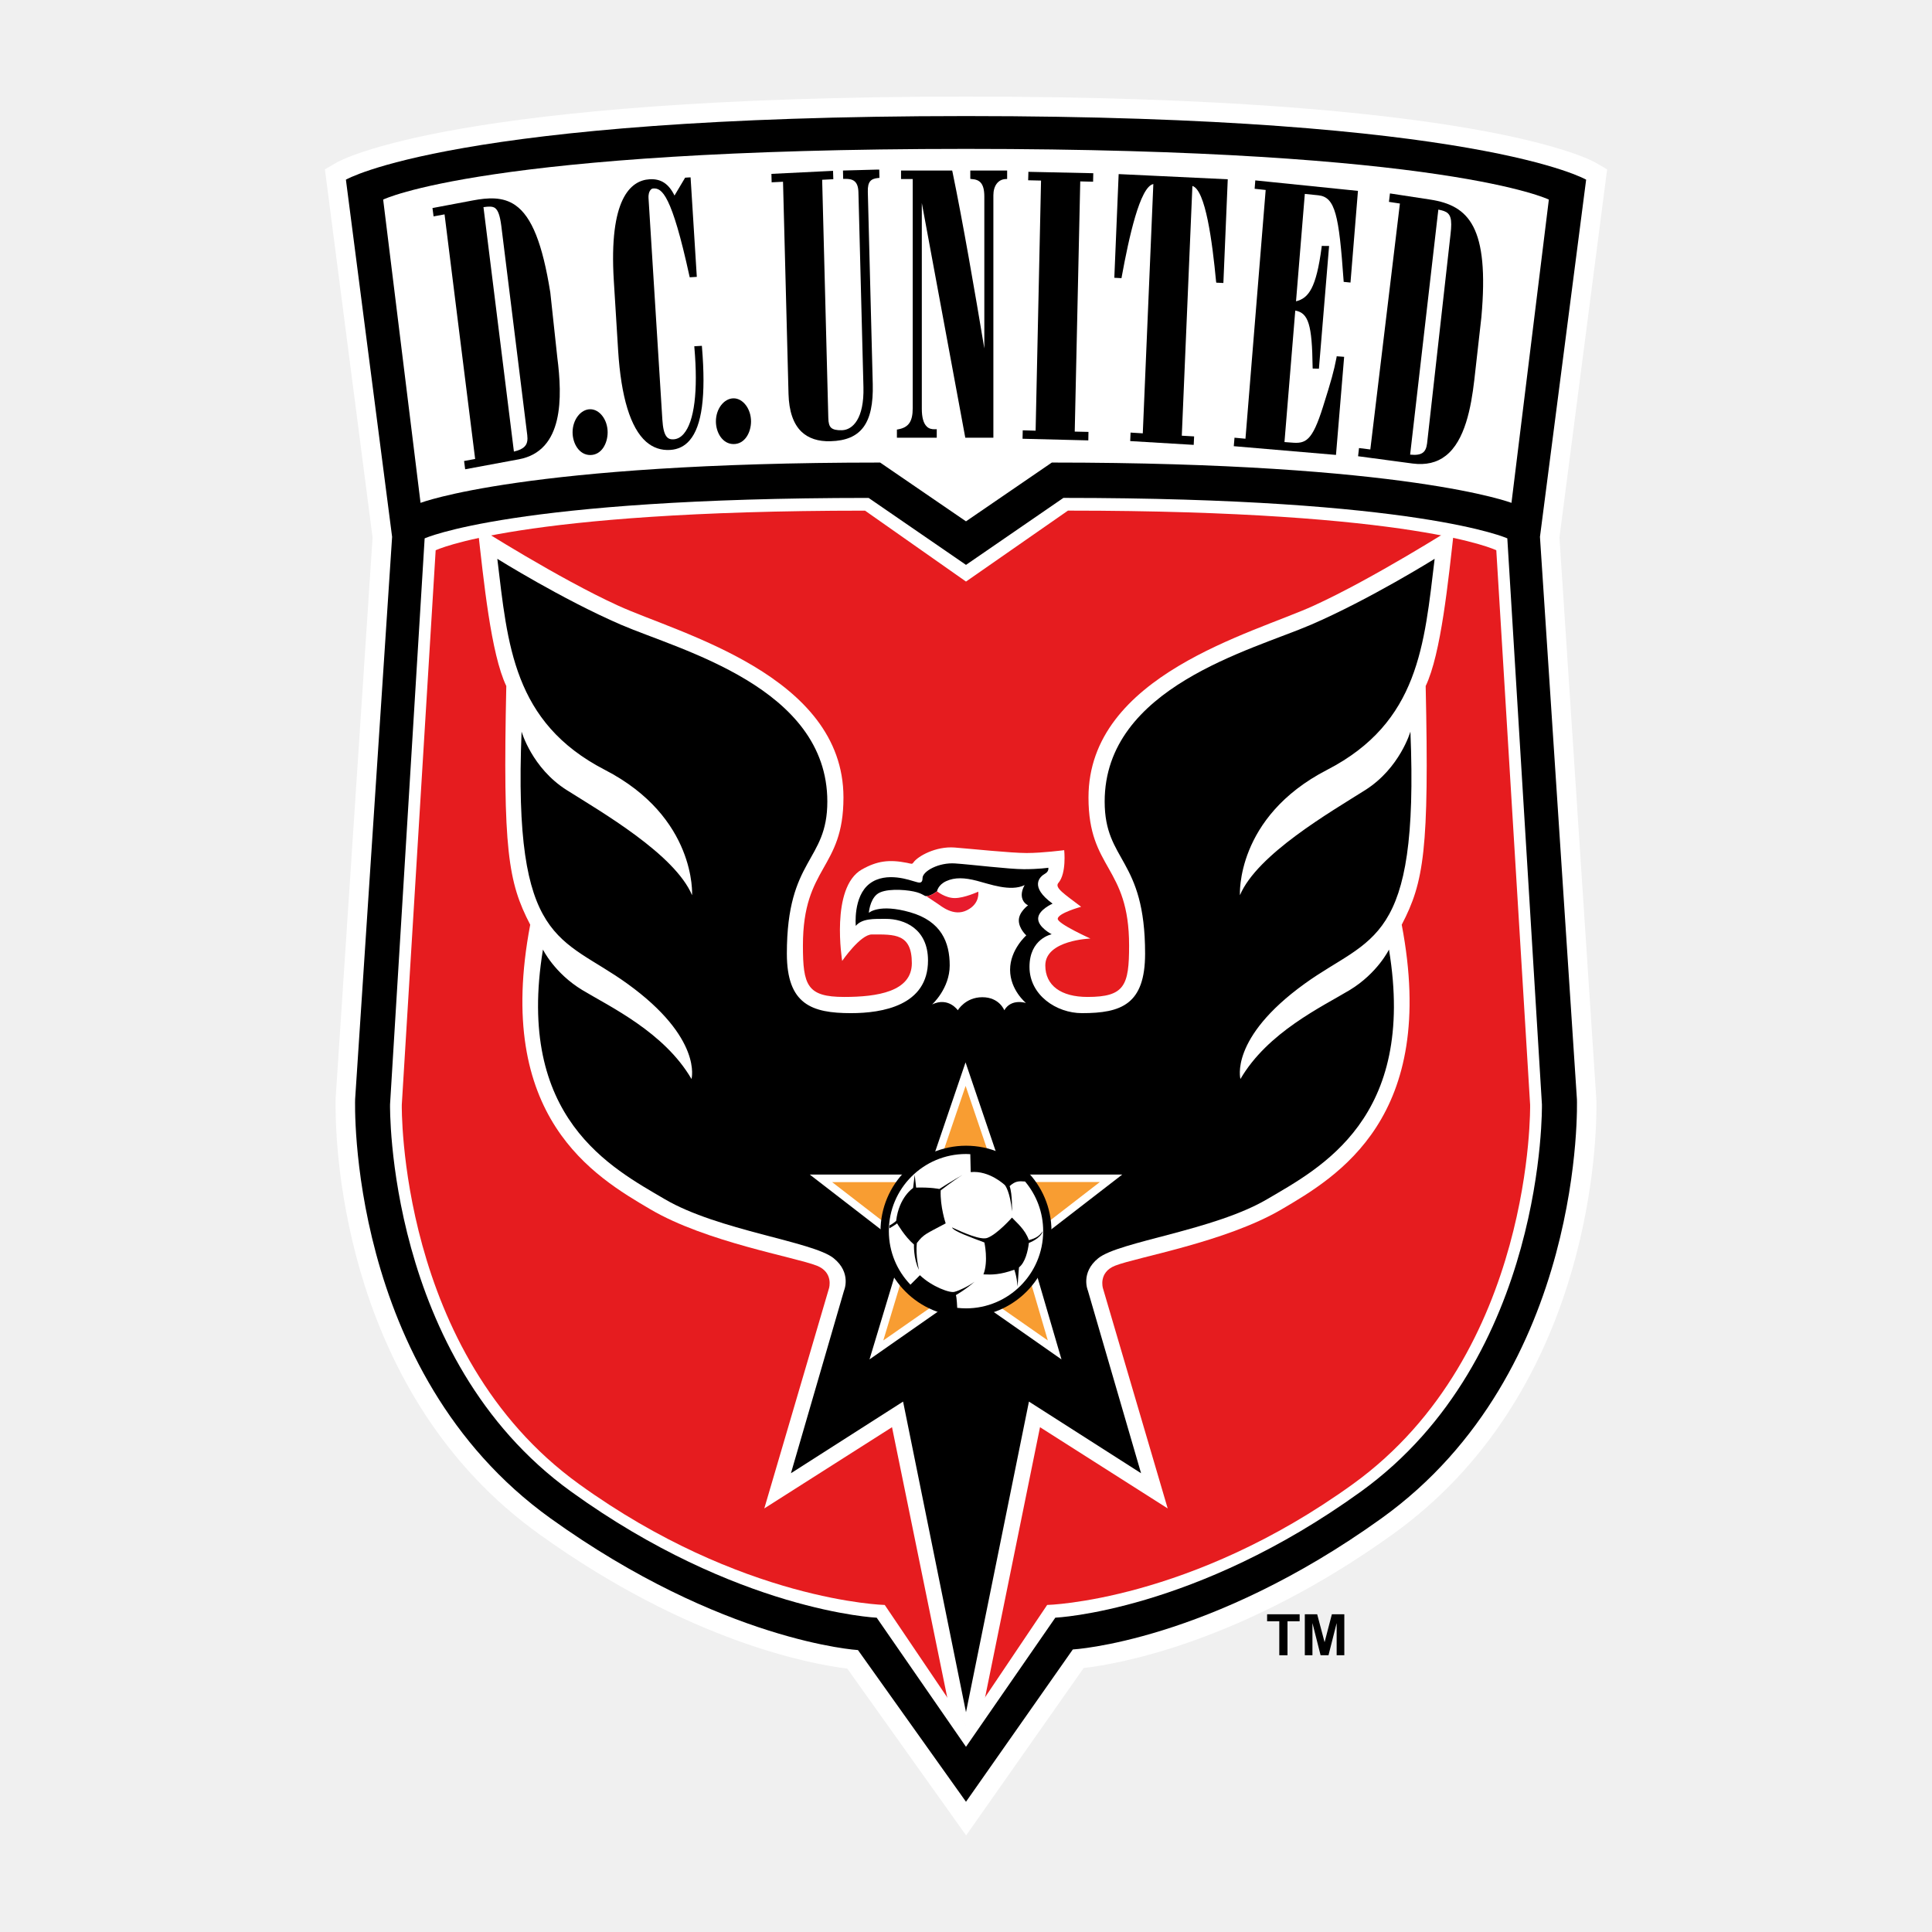
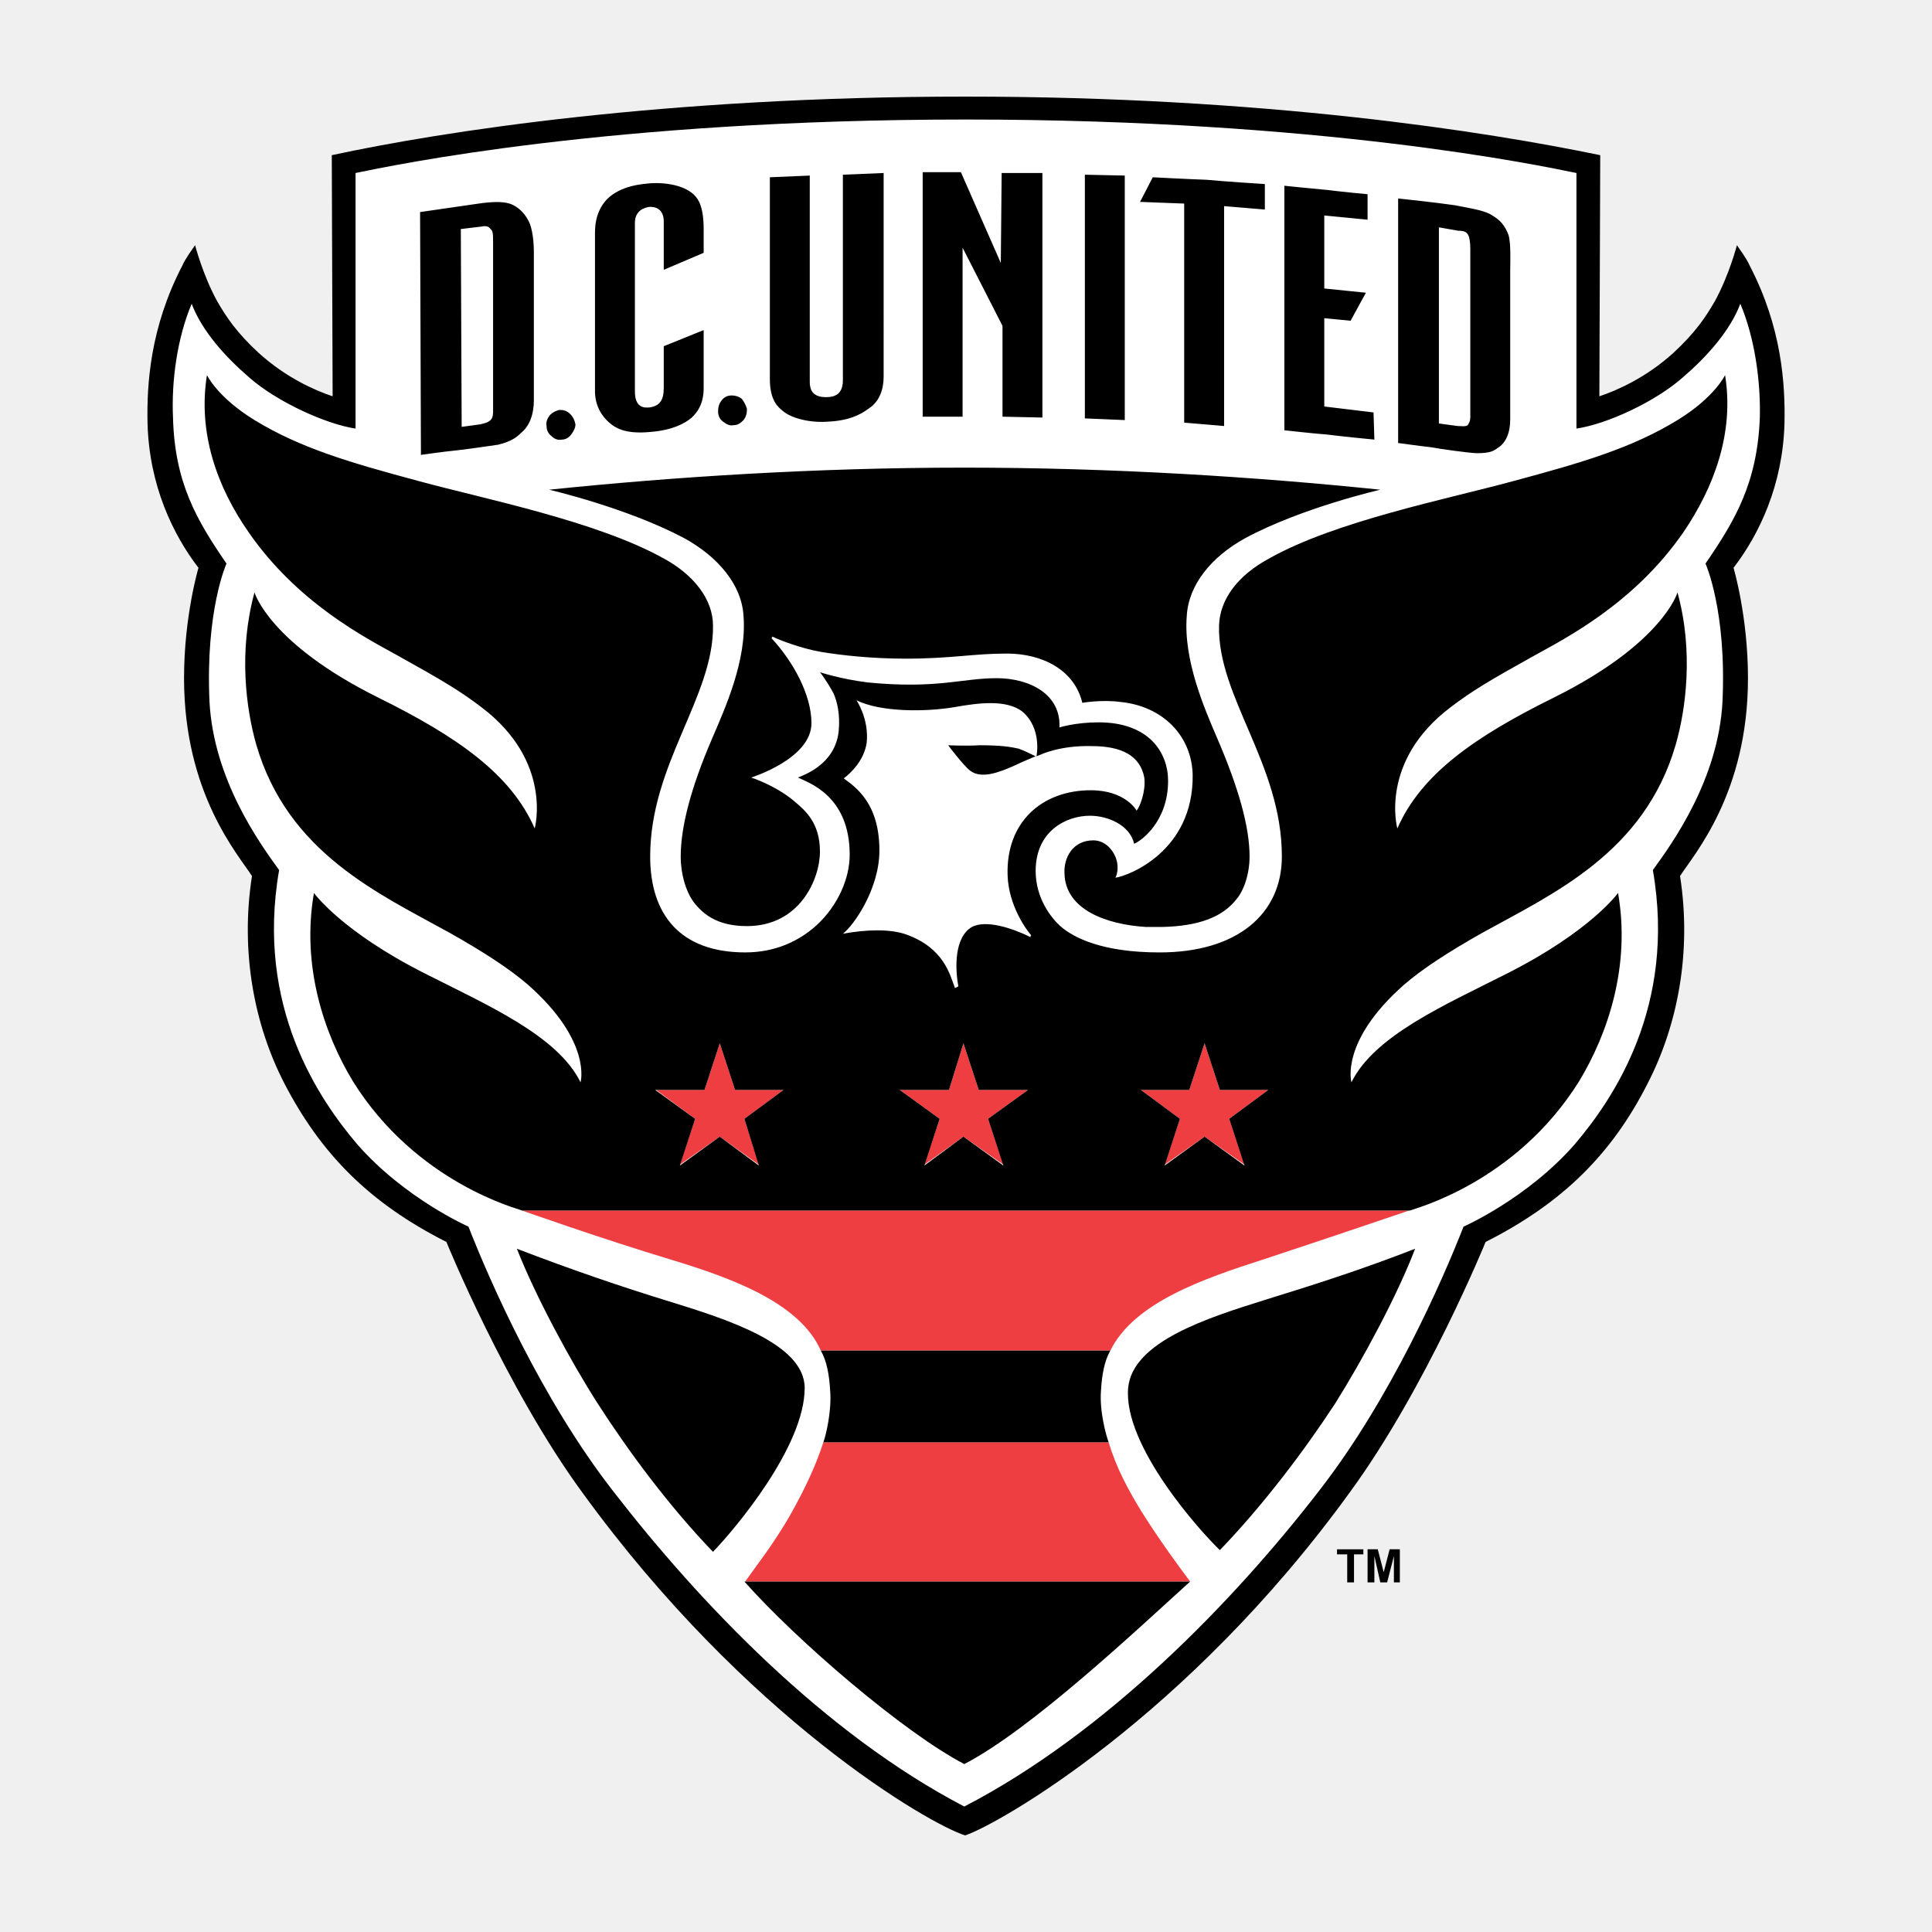
- <svg xmlns="http://www.w3.org/2000/svg" xmlns:xlink="http://www.w3.org/1999/xlink" version="1.1" id="Layer_1" x="0px" y="0px" width="200px" height="200px" viewBox="0 0 200 200" enable-background="new 0 0 200 200" xml:space="preserve">
-   <g>
-     <g>
-       <g>
-         <defs>
-           <rect id="SVGID_1_" width="200" height="200" />
-         </defs>
-         <clipPath id="SVGID_2_">
-           <use xlink:href="#SVGID_1_" overflow="visible" />
-         </clipPath>
-         <path clip-path="url(#SVGID_2_)" fill="#FFFFFF" d="M161.434,55.644c0.053-0.383,4.936-38.112,4.936-38.112l-1.157-0.67     C164.734,16.57,152.887,10,100,10c-52.893,0-64.74,6.57-65.217,6.862l-1.149,0.67c0,0,4.882,37.729,4.934,38.112     c-0.027,0.389-3.822,58.026-3.822,58.026c0,0.1-0.007,0.375-0.007,0.797c0,4.903,1.017,29.943,21.071,44.344     c15.633,11.233,28.344,13.486,31.897,13.92c0.957,1.349,12.307,17.271,12.307,17.271s11.205-15.952,12.166-17.328     c3.59-0.418,16.383-2.632,32.014-13.86c20.074-14.42,21.07-39.494,21.07-44.307c0-0.406-0.008-0.678-0.016-0.773     C165.248,113.674,161.67,59.249,161.434,55.644" />
-       </g>
-     </g>
-     <g>
-       <g>
-         <defs>
-           <rect id="SVGID_3_" width="200" height="200" />
-         </defs>
-         <clipPath id="SVGID_4_">
-           <use xlink:href="#SVGID_3_" overflow="visible" />
-         </clipPath>
-         <path clip-path="url(#SVGID_4_)" d="M99.999,186.518l11.058-15.766c0,0,14.135-0.773,31.957-13.577     c21.183-15.213,20.229-43.37,20.229-43.37l-3.827-58.228l4.781-36.978c0,0-11.253-6.584-64.195-6.584     c-52.95,0-64.194,6.584-64.194,6.584l4.783,36.978l-3.829,58.228c0,0-0.954,28.157,20.222,43.37     c17.83,12.804,31.833,13.64,31.833,13.64L99.999,186.518" />
-       </g>
-     </g>
-     <g>
-       <g>
-         <defs>
-           <rect id="SVGID_5_" width="200" height="200" />
-         </defs>
-         <clipPath id="SVGID_6_">
-           <use xlink:href="#SVGID_5_" overflow="visible" />
-         </clipPath>
-         <path clip-path="url(#SVGID_6_)" fill="#FFFFFF" d="M99.999,180.828l9.246-13.366c0,0,14.459-0.647,31.646-13.062     c19.174-13.846,18.729-40.063,18.729-40.063l-3.583-58.606c0,0-9.188-4.189-45.953-4.189L100,58.476l-10.08-6.932     c-36.771,0-45.961,4.189-45.961,4.189l-3.582,58.606c0,0-0.439,26.216,18.732,40.062c17.188,12.414,31.647,13.063,31.647,13.063     L99.999,180.828" />
-       </g>
-     </g>
-     <g>
-       <g>
-         <defs>
-           <rect id="SVGID_7_" width="200" height="200" />
-         </defs>
-         <clipPath id="SVGID_8_">
-           <use xlink:href="#SVGID_7_" overflow="visible" />
-         </clipPath>
-         <path clip-path="url(#SVGID_8_)" fill="#E61C1F" d="M100.014,178.614l8.388-12.47c0,0,14.817-0.357,31.66-12.52     c18.777-13.563,18.336-39.253,18.336-39.253l-3.502-57.409c0,0-8.321-4.103-44.342-4.103L100,60.203l-10.451-7.341     c-36.015,0-44.449,4.103-44.449,4.103l-3.507,57.409c0,0-0.435,25.69,18.343,39.253c16.847,12.16,31.653,12.518,31.653,12.518     L100.014,178.614" />
-       </g>
-     </g>
-     <g>
-       <g>
-         <defs>
-           <rect id="SVGID_9_" width="200" height="200" />
-         </defs>
-         <clipPath id="SVGID_10_">
-           <use xlink:href="#SVGID_9_" overflow="visible" />
-         </clipPath>
-         <path clip-path="url(#SVGID_10_)" fill="#FFFFFF" d="M98.107,175.963l-5.766-28.22l-13.221,8.409l6.701-22.801     c0,0,0.494-1.632-1.259-2.326c-2.268-0.896-11.447-2.438-17.226-5.832c-5.78-3.396-16.246-9.519-12.448-29.467     c-2.287-4.405-2.844-7.71-2.476-24.708c-1.588-3.326-2.338-10.867-2.966-16.46c0,0,8.377,5.323,14.539,8.135     c6.278,2.877,23.33,7.187,23.33,19.864c0,7.484-4.197,7.046-4.197,15.323c0,4.128,0.435,5.323,4.275,5.323     c3.395,0,7-0.54,7-3.494c0-3.088-1.801-2.975-4.136-2.975c-1.195,0-3.075,2.741-3.075,2.741s-1.248-7.593,2.033-9.465     c1.603-0.905,2.846-1.047,4.668-0.691c0.506,0.104,0.525,0.173,0.69-0.058c0.448-0.624,2.302-1.676,4.252-1.526     c1.789,0.142,5.815,0.569,7.454,0.569c1.625,0,3.886-0.295,3.886-0.295s0.261,2.391-0.601,3.39     c-0.438,0.502,0.682,1.188,2.354,2.471c0,0-2.421,0.659-2.421,1.251c0,0.515,3.383,2.036,3.383,2.036s-4.67,0.154-4.67,2.786     c0,2.065,1.606,3.26,4.374,3.26c3.846,0,4.3-1.195,4.3-5.323c0-8.277-4.204-7.839-4.204-15.323     c0-12.677,17.051-16.987,23.329-19.864c6.159-2.812,14.543-8.135,14.543-8.135c-0.63,5.593-1.375,13.134-2.967,16.46     c0.376,16.998-0.185,20.303-2.479,24.708c3.808,19.951-6.658,26.073-12.44,29.467c-5.788,3.395-14.968,4.938-17.235,5.832     c-1.75,0.695-1.258,2.326-1.258,2.326l6.705,22.801l-13.217-8.409l-5.754,28.312l-1.872,2.678L98.107,175.963" />
-       </g>
-     </g>
-     <g>
-       <g>
-         <defs>
-           <rect id="SVGID_11_" width="200" height="200" />
-         </defs>
-         <clipPath id="SVGID_12_">
-           <use xlink:href="#SVGID_11_" overflow="visible" />
-         </clipPath>
-         <path clip-path="url(#SVGID_12_)" fill="#FFFFFF" d="M99.999,53.969l8.886-6.086c36.764,0,47.582,4.174,47.582,4.174     l3.869-31.395c0,0-10.611-5.249-60.337-5.249c-49.726,0-60.334,5.249-60.334,5.249l3.87,31.395c0,0,10.811-4.174,47.578-4.174     L99.999,53.969" />
-       </g>
-     </g>
-     <g>
-       <g>
-         <defs>
-           <rect id="SVGID_13_" width="200" height="200" />
-         </defs>
-         <clipPath id="SVGID_14_">
-           <use xlink:href="#SVGID_13_" overflow="visible" />
-         </clipPath>
-         <path clip-path="url(#SVGID_14_)" d="M56.966,30.27c-0.808-5.042-1.914-7.823-3.594-9.011c-1.317-0.931-2.89-0.793-4.398-0.515     l-4.204,0.793l0.113,0.864c0,0,0.883-0.165,1.137-0.209c0.044,0.345,3.119,25.006,3.167,25.32     c-0.239,0.038-1.146,0.211-1.146,0.211l0.113,0.856l5.544-1.029c4.68-0.862,4.519-6.438,3.994-10.552L56.966,30.27z      M54.604,45.401c0,0.647-0.326,1.101-1.404,1.345c-0.048-0.379-3.115-24.97-3.151-25.303c0.561-0.082,0.946-0.09,1.201,0.094     c0.314,0.239,0.506,0.787,0.643,1.835l2.688,21.663C54.593,45.165,54.604,45.288,54.604,45.401" />
-       </g>
-     </g>
-     <g>
-       <g>
-         <defs>
-           <rect id="SVGID_15_" width="200" height="200" />
-         </defs>
-         <clipPath id="SVGID_16_">
-           <use xlink:href="#SVGID_15_" overflow="visible" />
-         </clipPath>
-         <path clip-path="url(#SVGID_16_)" d="M61.102,42.365c-0.992,0-1.829,1.094-1.829,2.385c0,1.157,0.683,2.354,1.829,2.354     c1.176,0,1.801-1.209,1.801-2.354C62.903,43.459,62.079,42.365,61.102,42.365" />
-       </g>
-     </g>
-     <g>
-       <g>
-         <defs>
-           <rect id="SVGID_17_" width="200" height="200" />
-         </defs>
-         <clipPath id="SVGID_18_">
-           <use xlink:href="#SVGID_17_" overflow="visible" />
-         </clipPath>
-         <path clip-path="url(#SVGID_18_)" d="M72.658,35.8l-0.785,0.044l0.013,0.172c0.387,4.466-0.008,7.622-1.107,8.894     c-0.303,0.353-0.651,0.542-1.044,0.569c-0.64,0.039-1.059-0.287-1.169-2.051l-1.433-22.947c-0.019-0.27,0.041-0.636,0.221-0.827     c0.067-0.09,0.165-0.142,0.279-0.142c0.882-0.059,1.887,0.592,3.734,9.051l0.033,0.142l0.733-0.044l-0.644-10.298l-0.172,0.004     l-0.393,0.026c0,0-0.863,1.464-1.099,1.849c-0.6-1.216-1.4-1.757-2.588-1.684c-1.973,0.123-4.218,2.05-3.695,10.503l0.446,7.206     c0.303,4.845,1.28,8.023,2.891,9.455c0.714,0.627,1.553,0.914,2.499,0.855c0.813-0.05,1.491-0.383,2.01-0.989     c1.282-1.478,1.697-4.62,1.282-9.627L72.658,35.8z" />
-       </g>
-     </g>
-     <g>
-       <g>
-         <defs>
-           <rect id="SVGID_19_" width="200" height="200" />
-         </defs>
-         <clipPath id="SVGID_20_">
-           <use xlink:href="#SVGID_19_" overflow="visible" />
-         </clipPath>
-         <path clip-path="url(#SVGID_20_)" d="M75.945,41.235c-1,0-1.835,1.09-1.835,2.385c0,1.157,0.682,2.35,1.835,2.35     c1.17,0,1.801-1.208,1.801-2.35C77.747,42.325,76.915,41.235,75.945,41.235" />
-       </g>
-     </g>
-     <g>
-       <g>
-         <defs>
-           <rect id="SVGID_21_" width="200" height="200" />
-         </defs>
-         <clipPath id="SVGID_22_">
-           <use xlink:href="#SVGID_21_" overflow="visible" />
-         </clipPath>
-         <path clip-path="url(#SVGID_22_)" d="M90.847,17.555l-3.582,0.098l0.019,0.867l0.169-0.003c0.823-0.02,1.38,0.207,1.411,1.381     l0.519,20.172c0.083,3.257-1.103,4.437-2.226,4.467c-0.555,0.016-0.913-0.069-1.124-0.262c-0.186-0.184-0.276-0.479-0.287-1.016     c0,0-0.588-22.953-0.636-24.649c0.243-0.008,1.155-0.059,1.155-0.059l-0.029-0.866l-6.379,0.314l0.023,0.874     c0,0,0.931-0.046,1.178-0.058c0.008,0.341,0.569,21.96,0.569,21.96c0.046,1.789,0.498,3.111,1.349,3.923     c0.722,0.68,1.726,1.017,2.997,0.977c3.171-0.082,4.477-1.85,4.374-5.923l-0.51-19.883c-0.034-1.109,0.341-1.36,1.048-1.442     l0.153-0.012l-0.019-0.86H90.847z" />
-       </g>
-     </g>
-     <g>
-       <g>
-         <defs>
-           <rect id="SVGID_23_" width="200" height="200" />
-         </defs>
-         <clipPath id="SVGID_24_">
-           <use xlink:href="#SVGID_23_" overflow="visible" />
-         </clipPath>
-         <path clip-path="url(#SVGID_24_)" d="M100.445,17.656v0.86l0.157,0.02c0.771,0.055,1.295,0.388,1.295,1.811v15.721     c-0.969-5.831-2.245-13.205-3.295-18.274l-0.034-0.138h-5.293v0.88c0-0.004,0.962,0,1.209,0V42.25     c0,1.381-0.42,1.994-1.494,2.193l-0.142,0.025v0.843h4.124v-0.879l-0.174,0.004c-0.372,0.015-0.648-0.075-0.855-0.278     c-0.345-0.326-0.517-0.95-0.517-1.837V21.014c0.431,2.35,4.5,24.297,4.5,24.297h2.908V20.215c0-0.988,0.498-1.649,1.267-1.679     l0.158-0.008v-0.872h-0.168H100.445z" />
-       </g>
-     </g>
-     <g>
-       <g>
-         <defs>
-           <rect id="SVGID_25_" width="200" height="200" />
-         </defs>
-         <clipPath id="SVGID_26_">
-           <use xlink:href="#SVGID_25_" overflow="visible" />
-         </clipPath>
-         <path clip-path="url(#SVGID_26_)" d="M106.456,17.959l-0.022,0.703c0,0,1.075,0.019,1.334,0.031     c-0.006,0.325-0.561,25.559-0.561,25.892c-0.257-0.011-1.334-0.04-1.334-0.04l-0.02,0.875l6.809,0.169l0.016-0.879     c0,0-1.156-0.023-1.422-0.031c0.01-0.325,0.563-25.574,0.571-25.9c0.253,0.004,1.33,0.032,1.33,0.032l0.019-0.879l-6.72-0.145     V17.959z" />
-       </g>
-     </g>
-     <g>
-       <g>
-         <defs>
-           <rect id="SVGID_27_" width="200" height="200" />
-         </defs>
-         <clipPath id="SVGID_28_">
-           <use xlink:href="#SVGID_27_" overflow="visible" />
-         </clipPath>
-         <path clip-path="url(#SVGID_28_)" d="M115.796,18.191l-0.442,10.564l0.742,0.04l0.026-0.149c0.739-4.038,1.889-9.332,3.271-9.593     c-0.02,0.429-1.076,25.473-1.092,25.806c-0.261-0.011-1.265-0.078-1.265-0.078l-0.038,0.879l6.574,0.393l0.043-0.876     c0,0-1.016-0.063-1.276-0.074c0.019-0.322,1.08-25.41,1.097-25.853c1.358,0.397,2.062,5.776,2.45,9.871l0.023,0.14l0.735,0.033     l0.453-10.735l-11.291-0.537L115.796,18.191z" />
-       </g>
-     </g>
-     <g>
-       <g>
-         <defs>
-           <rect id="SVGID_29_" width="200" height="200" />
-         </defs>
-         <clipPath id="SVGID_30_">
-           <use xlink:href="#SVGID_29_" overflow="visible" />
-         </clipPath>
-         <path clip-path="url(#SVGID_30_)" d="M129.934,18.846l-0.054,0.697c0,0,0.903,0.092,1.142,0.123     c-0.022,0.318-2.062,25.417-2.092,25.751c-0.236-0.02-1.135-0.106-1.135-0.106l-0.074,0.878l10.58,0.904l0.844-10.154     l-0.771-0.058l-0.021,0.147c-0.273,1.403-0.533,2.347-1.394,5.073c-1.118,3.559-1.785,3.846-3.256,3.716     c0,0-0.478-0.038-0.735-0.055c0.022-0.33,1.09-13.241,1.118-13.612c1.368,0.243,1.739,1.471,1.796,5.844l0.006,0.157l0.646,0.015     l1.053-12.702l-0.759-0.007l-0.017,0.157c-0.556,4.197-1.34,5.256-2.648,5.578c0.037-0.446,0.891-10.792,0.911-11.118     c0.27,0.031,1.396,0.142,1.396,0.142c1.758,0.184,2.137,2.048,2.618,8.823l0.009,0.14l0.705,0.071l0.773-9.49l-10.628-1.086     L129.934,18.846z" />
-       </g>
-     </g>
-     <g>
-       <g>
-         <defs>
-           <rect id="SVGID_31_" width="200" height="200" />
-         </defs>
-         <clipPath id="SVGID_32_">
-           <use xlink:href="#SVGID_31_" overflow="visible" />
-         </clipPath>
-         <path clip-path="url(#SVGID_32_)" d="M148.068,20.662l-4.18-0.639l-0.021,0.172l-0.084,0.703c0,0,0.896,0.142,1.135,0.172     c-0.039,0.322-3.021,25.133-3.063,25.458c-0.242-0.032-1.17-0.146-1.17-0.146l-0.097,0.847l5.659,0.757     c1.354,0.174,2.501-0.09,3.413-0.807c1.991-1.545,2.628-4.998,2.958-7.831l0.734-6.509     C154.191,23.47,152.046,21.278,148.068,20.662 M150.23,23.232c0,0.274-0.023,0.6-0.069,0.992l-2.429,21.671     c-0.06,0.467-0.191,0.78-0.432,0.958c-0.268,0.21-0.703,0.274-1.324,0.21c0.034-0.337,2.873-25.001,2.92-25.365     C149.797,21.871,150.23,22.083,150.23,23.232" />
-       </g>
-     </g>
-     <g>
-       <g>
-         <defs>
-           <rect id="SVGID_33_" width="200" height="200" />
-         </defs>
-         <clipPath id="SVGID_34_">
-           <use xlink:href="#SVGID_33_" overflow="visible" />
-         </clipPath>
-         <path clip-path="url(#SVGID_34_)" d="M112.008,104.881c-2.639,0-5.436-1.854-5.436-4.789c0-2.935,2.299-3.377,2.299-3.377     s-1.402-0.722-1.402-1.616c0-0.903,1.493-1.554,1.493-1.554c-2.421-1.77-1.34-2.785-0.789-3.095     c0.445-0.248,0.347-0.621,0.347-0.621s-0.967,0.149-2.519,0.149c-1.56,0-5.413-0.479-7.12-0.595     c-1.707-0.121-3.381,0.808-3.381,1.522c0,0.72-0.561,0.395-0.864,0.334c-0.299-0.06-2.875-1.085-4.609,0.235     c-1.731,1.318-1.437,4.373-1.437,4.373c0.66-0.781,1.868-0.726,3.112-0.726c1.919,0,4.365,1.021,4.365,4.312     c0,4.667-4.733,5.448-7.97,5.448c-4.065,0-6.642-0.904-6.642-6.166c0-9.932,4.19-9.453,4.19-15.738     c0-11.844-15.254-15.673-21.361-18.305c-6.105-2.638-12.802-6.823-12.802-6.823c1.071,8.855,1.617,16.931,11.126,21.843     c9.513,4.903,9.036,12.981,9.036,12.981c-1.797-4.249-9.396-8.622-12.986-10.89c-3.59-2.272-4.664-6.049-4.664-6.049     c-0.895,22.205,4.072,21.128,10.949,26.098c7.825,5.643,6.641,9.867,6.641,9.867c-2.814-4.842-8.438-7.481-11.305-9.21     c-2.881-1.742-4.073-4.19-4.073-4.19c-2.871,17.467,7.12,22.611,12.624,25.846c5.505,3.236,15.324,4.366,17.469,6.105     c1.88,1.51,1.075,3.35,1.075,3.35l-5.496,18.909l11.609-7.417L100,177.25l6.516-32.158l11.607,7.417l-5.506-18.909     c0,0-0.797-1.84,1.076-3.35c2.164-1.739,11.965-2.869,17.471-6.105c5.505-3.232,15.504-8.379,12.623-25.846     c0,0-1.191,2.448-4.061,4.19c-2.873,1.729-8.498,4.368-11.317,9.21c0,0-1.177-4.225,6.651-9.867     c6.877-4.97,11.853-3.894,10.946-26.098c0,0-1.084,3.777-4.67,6.049c-3.582,2.268-11.185,6.641-12.979,10.89     c0,0-0.479-8.078,9.029-12.981c9.523-4.912,10.053-12.988,11.129-21.843c0,0-6.695,4.185-12.804,6.823     c-6.103,2.632-21.356,6.461-21.356,18.305c0,6.285,4.185,5.806,4.185,15.738C118.541,103.977,116.073,104.881,112.008,104.881" />
-       </g>
-     </g>
-     <g>
-       <g>
-         <defs>
-           <rect id="SVGID_35_" width="200" height="200" />
-         </defs>
-         <clipPath id="SVGID_36_">
-           <use xlink:href="#SVGID_35_" overflow="visible" />
-         </clipPath>
-         <path clip-path="url(#SVGID_36_)" fill="#FFFFFF" d="M106.074,91.625c0,0-0.402,0.628-0.284,1.257     c0.123,0.632,0.637,0.835,0.637,0.835s-0.959,0.689-0.959,1.561c0,0.864,0.774,1.553,0.774,1.553s-1.678,1.468-1.678,3.56     c0,2.099,1.646,3.44,1.646,3.44s-1.522-0.506-2.245,0.751c0,0-0.506-1.35-2.271-1.35c-1.764,0-2.542,1.35-2.542,1.35     s-0.961-1.41-2.659-0.604c0,0,1.82-1.643,1.82-4.037c0-2.389-0.864-4.574-4.095-5.503c-3.238-0.925-4.276,0.06-4.276,0.06     s0.086-1.288,0.828-1.912c0.756-0.636,2.789-0.514,3.804-0.303c1.017,0.213,1.107,0.538,1.35,0.475c0,0,0.401,0.032,1.075-0.494     c0,0,0.105-0.671,0.969-1.056c0.87-0.396,1.876-0.364,3.157-0.03C102.411,91.504,104.588,92.343,106.074,91.625" />
-       </g>
-     </g>
-     <g>
-       <g>
-         <defs>
-           <rect id="SVGID_37_" width="200" height="200" />
-         </defs>
-         <clipPath id="SVGID_38_">
-           <use xlink:href="#SVGID_37_" overflow="visible" />
-         </clipPath>
-         <path clip-path="url(#SVGID_38_)" fill="#E71B2D" d="M97.061,93.552c0.357,0.229,1.655,1.374,3.04,0.674     c1.389-0.689,1.167-1.921,1.167-1.921s-1.425,0.663-2.426,0.663s-1.843-0.703-1.843-0.703s-0.565,0.486-1.123,0.498     C95.875,92.763,96.707,93.32,97.061,93.552" />
-       </g>
-     </g>
-     <g>
-       <g>
-         <defs>
-           <rect id="SVGID_39_" width="200" height="200" />
-         </defs>
-         <clipPath id="SVGID_40_">
-           <use xlink:href="#SVGID_39_" overflow="visible" />
-         </clipPath>
-         <polygon clip-path="url(#SVGID_40_)" fill="#FFFFFF" points="99.953,109.977 103.896,121.592 116.172,121.592 106.48,129.078      109.885,140.725 99.953,133.777 90.011,140.725 93.522,129.078 83.828,121.592 96.001,121.592    " />
-       </g>
-     </g>
-     <g>
-       <g>
-         <defs>
-           <rect id="SVGID_41_" width="200" height="200" />
-         </defs>
-         <clipPath id="SVGID_42_">
-           <use xlink:href="#SVGID_41_" overflow="visible" />
-         </clipPath>
-         <polygon clip-path="url(#SVGID_42_)" fill="#F89D32" points="99.96,112.413 103.341,122.365 113.855,122.365 105.544,128.787      108.471,138.764 99.96,132.82 91.439,138.764 94.447,128.787 86.143,122.374 96.57,122.374    " />
-       </g>
-     </g>
-     <g>
-       <g>
-         <defs>
-           <rect id="SVGID_43_" width="200" height="200" />
-         </defs>
-         <clipPath id="SVGID_44_">
-           <use xlink:href="#SVGID_43_" overflow="visible" />
-         </clipPath>
-         <path clip-path="url(#SVGID_44_)" d="M100.008,118.604c-4.893,0-8.858,3.961-8.858,8.853c0,4.888,3.965,8.851,8.858,8.851     c4.887,0,8.842-3.963,8.842-8.851C108.85,122.564,104.896,118.604,100.008,118.604" />
-       </g>
-     </g>
-     <g>
-       <g>
-         <defs>
-           <rect id="SVGID_45_" width="200" height="200" />
-         </defs>
-         <clipPath id="SVGID_46_">
-           <use xlink:href="#SVGID_45_" overflow="visible" />
-         </clipPath>
-         <path clip-path="url(#SVGID_46_)" fill="#FFFFFF" d="M100.003,135.441c-0.309,0-0.612-0.021-0.912-0.053     c-0.002-0.047-0.048-1.13-0.14-1.318c0,0,0.981-0.549,1.938-1.387c-0.634,0.471-1.624,0.93-2.036,1.034     c-0.444,0.204-2.406-0.532-3.623-1.707c0,0-0.699,0.695-0.981,0.979c-1.384-1.438-2.236-3.391-2.236-5.543     c0-4.406,3.574-7.984,7.991-7.984c0.148,0,0.295,0.008,0.441,0.016l0.043,1.858c1.944-0.194,3.544,1.354,3.544,1.354     s0.536,0.634,0.729,2.718c0,0,0.054-1.797-0.245-2.62c0.586-0.529,0.924-0.531,1.599-0.479c1.17,1.39,1.875,3.183,1.875,5.139     C107.986,131.861,104.413,135.441,100.003,135.441" />
-       </g>
-     </g>
-     <g>
-       <g>
-         <defs>
-           <rect id="SVGID_47_" width="200" height="200" />
-         </defs>
-         <clipPath id="SVGID_48_">
-           <use xlink:href="#SVGID_47_" overflow="visible" />
-         </clipPath>
-         <path clip-path="url(#SVGID_48_)" d="M97.38,123.23c0,0,1.169-0.92,2.262-1.604c0,0-1.168,0.659-2.404,1.459     c0,0-0.824-0.19-2.4-0.147l-0.15-1.312l-0.164,1.356c0,0-1.46,0.927-1.755,3.399c0,0-0.281,0.272-0.701,0.487v0.29     c0,0,0.51-0.29,0.799-0.515c0,0,0.804,1.393,1.747,2.188c0,0-0.067,1.452,0.517,2.624c0,0-0.364-1.459-0.22-2.771     c0.722-0.944,0.942-0.944,2.986-2.041C97.897,126.648,97.309,124.906,97.38,123.23" />
-       </g>
-     </g>
-     <g>
-       <g>
-         <defs>
-           <rect id="SVGID_49_" width="200" height="200" />
-         </defs>
-         <clipPath id="SVGID_50_">
-           <use xlink:href="#SVGID_49_" overflow="visible" />
-         </clipPath>
-         <path clip-path="url(#SVGID_50_)" d="M106.506,128.377c-0.383-1.119-1.311-1.848-1.747-2.333c0,0-1.502,1.701-2.521,2.091     c-0.687,0.291-2.521-0.535-3.689-1.074c0.149,0.395,1.938,1.021,3.354,1.56c0,0,0.434,1.938-0.098,3.302     c0.866,0.043,1.744,0.043,3.192-0.484c0,0,0.244,0.578,0.345,1.742c0,0,0.1-1.646,0.146-1.986     c0.636-0.487,0.927-1.698,1.019-2.525c0,0,1.267-0.482,1.425-1.211C107.609,127.943,107.238,128.182,106.506,128.377" />
-       </g>
-     </g>
-     <g>
-       <g>
-         <defs>
-           <rect id="SVGID_51_" width="200" height="200" />
-         </defs>
-         <clipPath id="SVGID_52_">
-           <use xlink:href="#SVGID_51_" overflow="visible" />
-         </clipPath>
-         <polygon clip-path="url(#SVGID_52_)" points="133.282,171.352 132.432,171.352 132.432,167.833 131.171,167.833 131.171,167.109      134.538,167.109 134.538,167.833 133.282,167.833    " />
-       </g>
-     </g>
-     <g>
-       <g>
-         <defs>
-           <rect id="SVGID_53_" width="200" height="200" />
-         </defs>
-         <clipPath id="SVGID_54_">
-           <use xlink:href="#SVGID_53_" overflow="visible" />
-         </clipPath>
-         <polygon clip-path="url(#SVGID_54_)" points="135.863,171.352 135.074,171.352 135.074,167.109 136.354,167.109 137.121,170.002      137.875,167.109 139.163,167.109 139.163,171.352 138.37,171.352 138.37,168.018 137.525,171.352 136.707,171.352      135.863,168.018    " />
-       </g>
-     </g>
-   </g>
+ <svg xmlns="http://www.w3.org/2000/svg" version="1.1" id="svg2" x="0px" y="0px" width="200px" height="200px" viewBox="-700 700 200 200" enable-background="new -700 700 200 200" xml:space="preserve">
+   <path id="path3033" fill="#FFFFFF" d="M-599.736,888.066  c25.84-14.766,41.396-36.035,51.855-60.469c10.811-6.152,21.182-12.656,20.83-37.881c6.417-8.086,6.856-18.018,5.186-30.938  c4.922-9.58,5.89-19.775,1.934-31.816c-2.373,10.02-8.701,11.338-15.732,15.117l1.23-25.049c-41.396-7.383-84.552-8.086-130.079,0  l0.439,25.137c-7.119-3.428-15.996-5.098-16.084-15.557c-3.076,10.371-4.922,19.072,1.582,29.443  c-2.461,15.205-0.527,26.631,6.768,33.662c-3.076,21.006,5.537,31.465,19.512,37.09  C-646.143,851.416-627.773,871.367-599.736,888.066z" />
+   <path id="path158" fill="#EF3E42" d="M-569.326,830.41c6.943-2.285,15.205-5.098,15.205-5.098  h-91.846c0,0,8.438,2.988,15.469,5.098c6.063,1.846,13.271,4.395,15.468,9.404h29.972  C-582.598,834.805-575.303,832.344-569.326,830.41 M-618.019,856.514c-1.758,3.164-3.867,5.801-4.834,7.207h46.056  c-1.055-1.406-3.076-4.131-5.01-7.207c-1.406-2.285-2.637-4.57-3.428-7.207h-29.532C-615.558,851.768-616.7,854.141-618.019,856.514   M-576.885,812.832h-5.01l4.043,2.988l-1.582,4.746l4.131-2.9l4.131,2.9l-1.582-4.746l4.043-2.988h-5.01l-1.582-4.834  L-576.885,812.832z M-601.758,812.832h-5.099l4.132,2.988l-1.583,4.746l4.043-2.9l4.132,2.9l-1.583-4.746l4.132-2.988h-5.099  l-1.582-4.834L-601.758,812.832z M-625.488,807.998l1.581,4.834h5.01l-4.043,2.988l1.494,4.746l-4.042-2.9l-4.131,2.9l1.582-4.746  l-4.043-2.988h5.01L-625.488,807.998z" />
+   <path id="path162" d="M-569.063,719.053c0,0-4.219-0.264-5.977-0.439  c-2.373-0.088-5.625-0.264-5.625-0.264l-1.318,2.549l4.57,0.176v22.676c0,0,4.219,0.352,4.131,0.352v-22.764l4.219,0.352V719.053  L-569.063,719.053z M-557.813,742.695l-5.098-0.615v-9.141l2.725,0.264l1.582-2.9l-4.307-0.439v-7.559l4.482,0.439v-2.637  c0,0-2.813-0.264-4.131-0.439c-1.055-0.088-4.482-0.439-4.482-0.439v25.313c0,0,3.164,0.352,4.395,0.439  c1.318,0.176,4.922,0.527,4.922,0.527L-557.813,742.695z M-583.564,718.174l-4.131-0.088v25.225l4.131,0.176V718.174z   M-592.09,717.91h-4.219l-0.088,9.316l-4.132-9.404h-3.955v25.313h4.131v-17.49l4.131,8.086v9.404l4.132,0.088V717.91   M-608.526,717.91l-4.219,0.176v21.27c0,1.494-0.879,1.758-1.758,1.758c-1.055,0-1.67-0.439-1.67-1.582v-21.357l-4.131,0.176v20.918  c0,2.197,0.879,2.9,1.318,3.252c0.791,0.703,2.549,1.23,4.482,1.143c2.197-0.088,3.428-0.615,4.483-1.406  c1.055-0.703,1.494-1.934,1.494-3.252L-608.526,717.91 M-632.607,718.965c-0.791,0.088-3.076,0.176-4.57,1.67  c-1.318,1.406-1.23,3.164-1.23,3.779v16.084c0,1.406,0.615,2.549,1.582,3.34c0.439,0.352,1.406,1.143,4.131,0.879  c2.285-0.176,3.604-0.879,4.307-1.494c1.23-1.143,1.23-2.549,1.23-3.164v-5.889l-4.131,1.67v4.307c0,1.318-0.439,1.846-1.406,2.021  c-0.703,0.088-1.582,0-1.582-1.67v-17.402c0-0.967,0.527-1.494,1.406-1.67c0.879-0.088,1.582,0.352,1.582,1.494v5.01l4.131-1.758  v-2.461c0-1.318-0.176-2.373-0.615-3.076C-628.652,719.229-630.938,718.877-632.607,718.965 M-624.083,744.014  c0.439,0,0.703-0.176,1.055-0.527c0.264-0.352,0.352-0.703,0.352-1.143c-0.088-0.352-0.264-0.703-0.527-1.055  c-0.352-0.264-0.703-0.352-1.055-0.352c-0.439,0-0.79,0.176-1.054,0.527s-0.352,0.703-0.352,1.143s0.176,0.791,0.527,1.055  S-624.435,744.102-624.083,744.014 M-641.836,745.508c0.352,0,0.703-0.176,0.967-0.527s0.439-0.703,0.439-1.055  c-0.088-0.439-0.264-0.791-0.527-1.055c-0.352-0.352-0.703-0.439-1.143-0.439c-0.352,0.088-0.703,0.264-0.967,0.527  c-0.264,0.352-0.439,0.703-0.352,1.143c0,0.439,0.176,0.791,0.527,1.055C-642.627,745.42-642.275,745.596-641.836,745.508   M-547.793,743.135c0,0.527-0.176,0.703-0.264,0.879c-0.264,0.176-0.615,0.088-1.055,0.088l-1.934-0.264v-20.303l2.021,0.352  c0.703,0,0.879,0.176,1.055,0.527c0.088,0.264,0.176,0.615,0.176,1.406V743.135z M-543.662,727.842c0-0.615,0.088-2.637-0.176-3.516  c-0.439-1.143-0.967-1.582-1.67-2.021c-0.791-0.527-2.109-0.703-3.867-1.055c-1.758-0.264-5.889-0.703-5.889-0.703v25.313  c0,0,2.549,0.352,3.428,0.439c0.879,0.176,4.043,0.615,4.746,0.615c1.406,0,1.758-0.264,2.109-0.527  c0.879-0.527,1.318-1.582,1.318-2.988V727.842L-543.662,727.842z M-649.219,743.486c-0.264,0.264-0.703,0.352-1.055,0.439  l-1.934,0.264l-0.088-20.479l2.197-0.264c0.439-0.088,0.703,0,0.879,0.264c0.264,0.176,0.264,0.615,0.264,1.406v17.314  C-648.955,742.871-648.955,743.223-649.219,743.486 M-644.736,726.084c0-0.791-0.088-2.461-0.615-3.34  c-0.439-0.791-1.055-1.318-1.67-1.582s-1.582-0.352-3.428-0.088s-6.064,0.879-6.064,0.879l0.088,25.137c0,0,2.461-0.352,3.428-0.439  s3.955-0.527,4.57-0.615c1.406-0.352,1.934-0.791,2.373-1.23c0.879-0.703,1.318-1.934,1.318-3.34V726.084L-644.736,726.084z   M-600.176,882.617c6.943-3.604,17.754-13.799,23.379-18.896h-46.144C-617.491,869.873-606.416,879.365-600.176,882.617   M-615.03,839.814c0.615,1.055,0.879,2.549,0.967,4.131c0.176,2.109-0.439,4.658-0.703,5.361h29.532  c-0.264-0.703-0.967-3.252-0.791-5.361c0.088-1.582,0.352-3.076,0.967-4.131H-615.03z M-583.213,843.682  c-0.527,5.977,7.471,14.854,9.492,16.787c4.57-4.746,8.789-10.371,11.953-15.205c2.813-4.482,6.416-11.162,8.262-15.996  c-5.625,2.197-10.635,3.779-15.469,5.273C-574.863,836.387-582.773,838.848-583.213,843.682 M-631.025,834.629  c-4.57-1.406-9.756-3.164-15.469-5.361c1.934,4.922,5.537,11.602,8.35,15.996c3.164,4.922,7.383,10.635,11.953,15.381  c2.284-2.373,9.491-10.898,9.491-16.963C-616.7,839.023-625.049,836.475-631.025,834.629 M-572.754,815.82l4.043-2.988h-5.01  l-1.582-4.834l-1.582,4.834h-5.01l4.043,2.988l-1.582,4.834l4.131-2.988l4.131,2.988L-572.754,815.82z M-593.232,796.836  c-0.352-0.352-2.373-2.988-2.461-6.24c-0.176-5.537,3.604-8.789,8.613-8.789c3.604,0,4.746,2.109,4.746,2.109  c0.352-0.439,0.967-2.021,0.791-3.428c-0.439-2.285-2.373-3.252-5.449-3.252c-3.252-0.088-5.273,0.879-5.273,0.879l-0.44,0.176  c0,0,0.616-2.9-1.494-4.658c-1.67-1.23-4.482-0.879-6.943-0.439c-3.076,0.527-7.734,0.527-10.195-0.703c0,0,1.318,1.934,1.055,4.395  c-0.264,1.846-1.67,3.164-2.373,3.691c1.318,0.967,3.691,2.637,3.691,7.471c0,3.955-2.637,7.734-3.779,8.613  c2.373-0.439,4.922-0.527,6.592,0.088c3.867,1.406,4.482,4.131,5.01,5.537l0.352-0.176c-0.352-1.846-0.438-5.098,1.406-6.152  c1.494-0.791,4.307,0.176,6.064,1.055C-593.32,797.012-593.32,796.748-593.232,796.836 M-597.715,815.82l4.131-2.988h-5.098  l-1.583-4.834l-1.494,4.834h-5.098l4.131,2.988l-1.582,4.834l4.043-2.988l4.131,2.988L-597.715,815.82z M-622.94,815.82l4.043-2.988  h-5.01l-1.581-4.834l-1.582,4.834h-5.098l4.131,2.988l-1.582,4.834l4.131-2.988l4.042,2.988L-622.94,815.82z M-526.347,761.328  c1.669,6.064,0.879,12.041-0.176,15.732c-3.252,11.25-12.745,15.469-20.04,19.512c-3.428,1.934-6.152,3.691-8.086,5.361  c-6.68,5.889-5.449,10.107-5.449,10.107c2.373-4.834,9.668-7.998,16.084-11.25c8.701-4.395,11.514-8.35,11.514-8.35  c1.318,7.559-1.055,14.59-4.043,19.512c-6.592,10.547-17.139,13.184-17.49,13.359h-91.934c-0.352-0.176-10.898-2.813-17.49-13.359  c-2.988-4.922-5.362-11.953-4.043-19.512c0,0,2.813,3.955,11.514,8.35c6.416,3.252,13.711,6.416,16.084,11.25  c0,0,1.23-4.219-5.449-10.107c-1.934-1.67-4.658-3.428-8.086-5.361c-7.295-4.043-16.788-8.262-20.04-19.512  c-1.055-3.691-1.846-9.668-0.176-15.732c0,0,1.495,5.273,12.833,10.898c8.174,4.043,13.711,7.91,16.172,13.535  c0,0,1.934-6.943-5.537-12.568c-2.197-1.67-3.955-2.725-8.701-5.361c-3.164-1.758-10.283-5.361-15.382-12.744  c-3.252-4.658-5.273-10.283-4.307-16.26c0,0,1.055,2.285,4.922,4.658c4.747,2.9,9.845,4.395,17.052,6.328  c6.768,1.846,18.369,4.131,25.313,7.998c3.076,1.67,5.098,4.219,5.098,6.943c0.088,7.383-6.504,14.326-6.504,23.906  c0,5.977,3.076,9.932,9.843,9.932c3.076,0,5.537-1.143,7.383-2.813c2.198-2.021,3.428-4.834,3.428-7.295  c0-6.152-4.307-7.471-5.361-7.998c2.373-0.879,3.955-2.461,4.219-4.746c0.176-1.846-0.176-3.164-0.527-3.955  c-0.703-1.318-1.406-2.197-1.406-2.197s2.11,0.703,4.922,1.055c7.208,0.703,9.757-0.439,13.36-0.439c3.428,0,6.68,1.67,6.504,5.098  c0,0,1.67-0.527,4.043-0.527c5.273,0,7.207,3.164,7.207,6.064c0,4.219-2.813,6.24-3.516,6.504c-0.439-1.934-2.725-2.9-4.57-2.9  c-2.461,0-5.625,1.582-5.625,5.713c0,2.813,1.582,4.834,2.549,5.713c1.406,1.23,4.395,2.725,10.283,2.725  c7.998,0,12.656-3.955,12.656-9.932c0-9.58-6.68-16.523-6.504-23.906c0.088-2.725,1.934-5.186,5.186-6.943  c6.855-3.867,18.457-6.152,25.225-7.998c7.207-1.934,12.305-3.428,17.051-6.328c3.867-2.373,4.922-4.658,4.922-4.658  c0.967,5.977-1.143,11.602-4.307,16.26c-5.098,7.383-12.217,10.986-15.381,12.744c-4.746,2.637-6.504,3.691-8.701,5.361  c-7.471,5.625-5.537,12.568-5.537,12.568c2.461-5.625,7.998-9.492,16.172-13.535C-527.842,766.602-526.347,761.328-526.347,761.328   M-519.843,731.445c-1.055,2.813-3.516,5.537-5.978,7.646c-2.9,2.549-7.91,4.834-10.986,5.273V717.91  c-3.867-0.791-26.279-5.537-63.194-5.537c-37.001,0-59.326,4.746-63.193,5.537v26.455c-2.988-0.439-8.086-2.725-10.986-5.273  c-2.461-2.109-4.922-4.834-5.977-7.646c-1.494,3.516-2.109,7.998-1.934,11.777c0.176,6.768,2.461,10.635,5.537,15.117  c0,0-2.197,4.834-1.758,14.326c0.439,7.998,5.098,14.502,7.207,17.402c-2.461,14.15,4.131,23.73,8.086,28.389  c4.923,5.625,11.515,8.525,11.515,8.525c2.197,5.625,7.559,17.842,14.941,27.334c8.965,11.602,21.884,25.137,36.386,32.695  c14.591-7.559,27.774-21.094,36.739-32.695c7.383-9.492,12.744-21.709,14.941-27.334c0,0,6.592-2.9,11.514-8.525  c3.955-4.658,10.547-14.238,8.086-28.389c2.109-2.9,6.768-9.404,7.208-17.402c0.439-9.492-1.758-14.326-1.758-14.326  c3.076-4.482,5.361-8.35,5.625-15.117C-517.733,739.443-518.349,734.961-519.843,731.445 M-515.272,743.838  c-0.176,6.416-2.637,11.514-5.273,14.941c0,0,1.494,5.01,1.494,11.426c0,11.953-5.625,18.281-7.031,20.479  c1.23,7.91-0.264,15.469-3.34,21.445c-3.691,7.295-8.79,12.393-16.788,16.436c0,0-6.152,15.117-14.063,25.928  c-16.875,23.291-36.387,34.365-39.814,35.508c-3.691-1.143-22.677-12.129-39.639-35.508c-7.91-10.811-14.063-25.928-14.063-25.928  c-7.998-4.043-13.008-9.141-16.787-16.436c-3.077-5.977-4.57-13.535-3.341-21.445c-1.406-2.197-7.031-8.525-7.031-20.479  c0-6.416,1.494-11.426,1.494-11.426c-2.637-3.428-5.098-8.525-5.273-14.941c-0.088-4.043,0.264-9.932,3.604-16.348  c0.353-0.791,0.968-1.582,1.319-2.109c0,0,0.791,3.076,2.285,5.801c0.967,1.67,2.021,3.252,4.307,5.361  c2.813,2.549,5.801,3.867,7.646,4.482l-0.088-24.961c11.426-2.461,34.541-6.064,65.566-6.064s53.877,3.604,65.743,6.064  l-0.089,24.961c1.847-0.615,4.835-1.934,7.647-4.482c2.285-2.109,3.34-3.691,4.307-5.361c1.494-2.725,2.285-5.801,2.285-5.801  c0.352,0.527,0.967,1.318,1.318,2.109C-515.536,733.906-515.185,739.795-515.272,743.838 M-572.051,793.145  c0.791-0.879,1.406-2.637,1.406-4.482c0-3.076-1.143-7.119-3.34-12.217c-1.318-3.076-3.516-8.086-3.164-12.656  c0.176-3.252,2.549-6.152,6.064-8.086c5.889-3.164,13.975-5.01,13.975-5.01c-12.744-1.318-27.598-2.285-43.067-2.285  c-15.469,0-30.233,0.967-42.978,2.285c0,0,7.998,1.846,13.975,5.01c3.516,1.934,5.976,4.834,6.151,8.086  c0.352,4.57-1.933,9.58-3.251,12.656c-2.197,5.098-3.252,9.141-3.252,12.217c0,1.846,0.527,3.516,1.23,4.57  c0.967,1.318,2.461,2.637,5.624,2.637c5.449,0,7.559-4.834,7.559-7.734s-1.494-4.219-2.549-5.098  c-1.494-1.318-3.516-2.197-4.57-2.549c0,0,6.24-1.934,6.24-5.625c0-2.9-1.846-6.328-4.131-8.789l0.088-0.176  c0.704,0.352,2.989,1.23,5.011,1.582c2.109,0.352,5.273,0.703,8.789,0.703c4.746,0,6.943-0.527,10.459-0.527  c3.779,0,7.031,1.758,7.822,5.098c0,0,2.021-0.352,3.955-0.088c4.395,0.439,7.383,3.516,7.471,7.559  c0.088,7.91-6.68,10.459-7.998,10.635c0,0,0.352-0.615,0.176-1.582s-1.055-2.285-2.461-2.285c-2.109,0-3.076,1.758-2.988,3.428  c0.088,3.691,4.219,5.273,8.438,5.537c0.615,0,1.055,0,1.67,0C-575.83,795.869-573.457,794.902-572.051,793.145 M-592.793,778.291  c-0.527-0.264-1.055-0.527-1.758-0.791c-0.791-0.176-1.758-0.352-4.043-0.352c-1.406,0.088-3.252,0-3.252,0s1.582,2.109,2.285,2.637  c1.143,0.879,2.988,0.176,4.57-0.527C-594.287,778.906-592.793,778.291-592.793,778.291 M-557.725,861.084l0.615,2.725h0.703  l0.703-2.725v2.725h0.615v-3.428h-1.055l-0.615,2.373l-0.615-2.373h-1.055v3.428h0.703V861.084L-557.725,861.084z M-559.834,863.809  h-0.703v-2.9h-1.055v-0.527h2.725v0.527h-0.967V863.809z" />
</svg>
